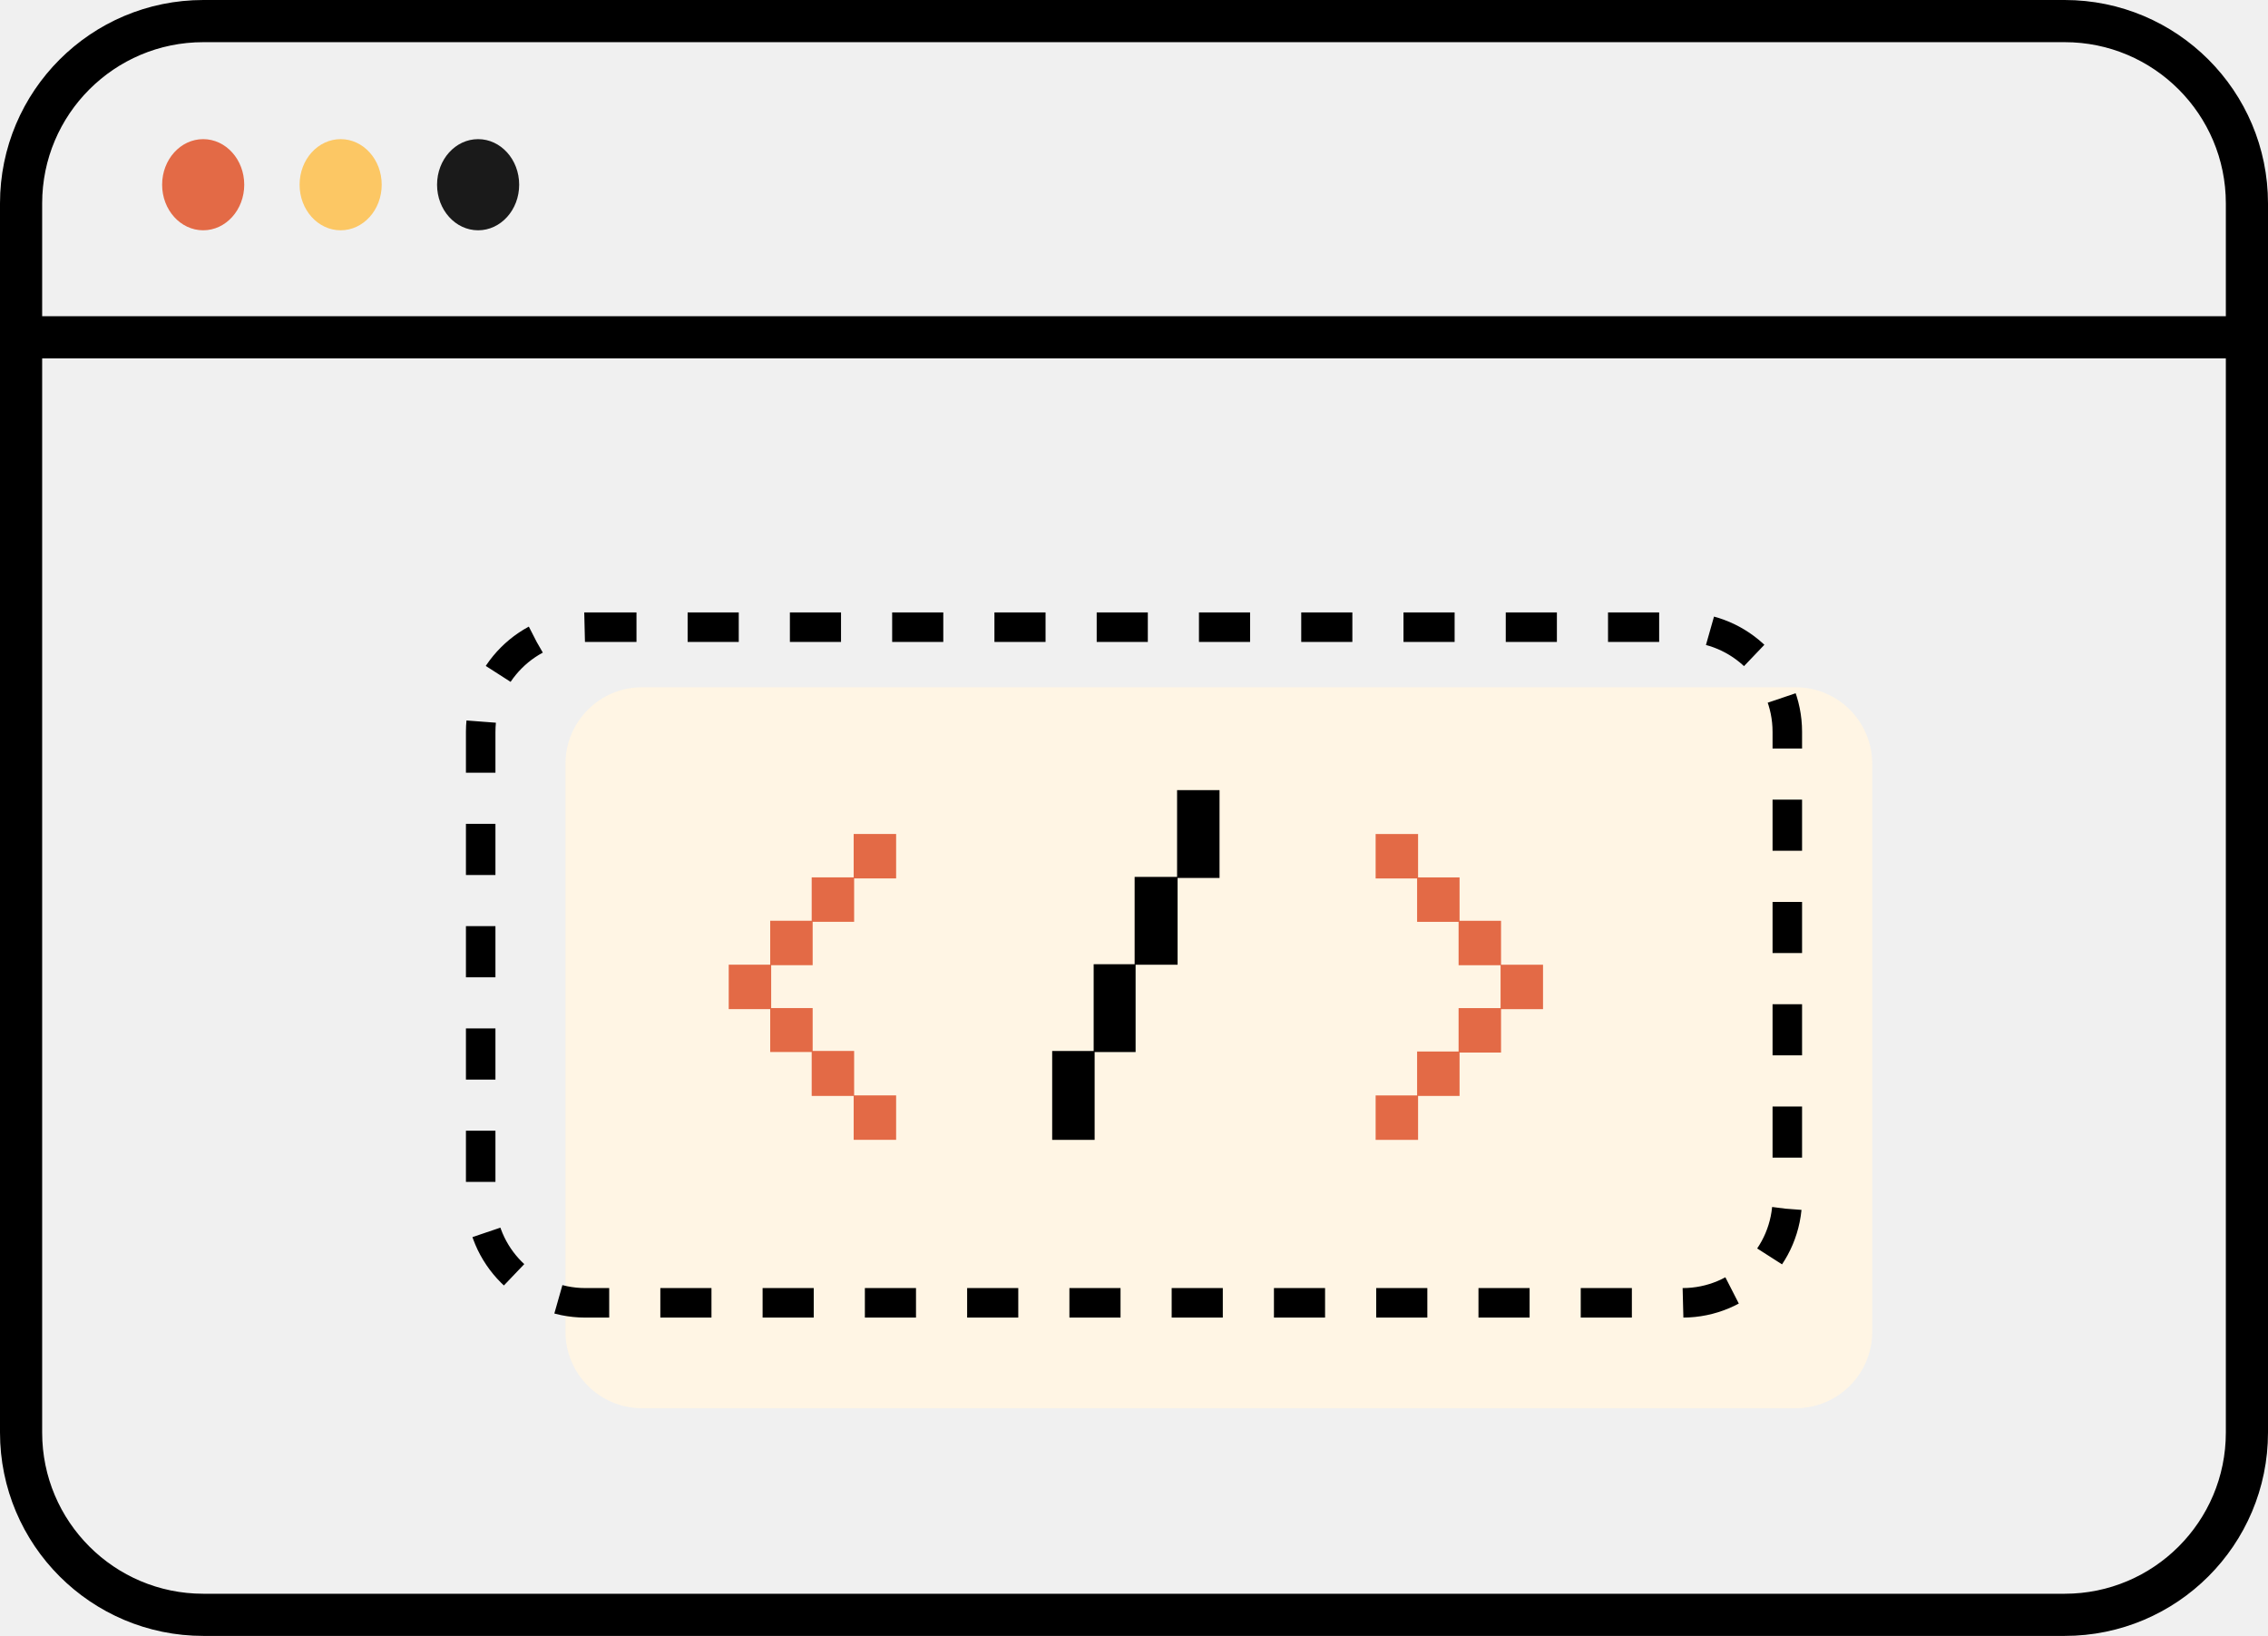
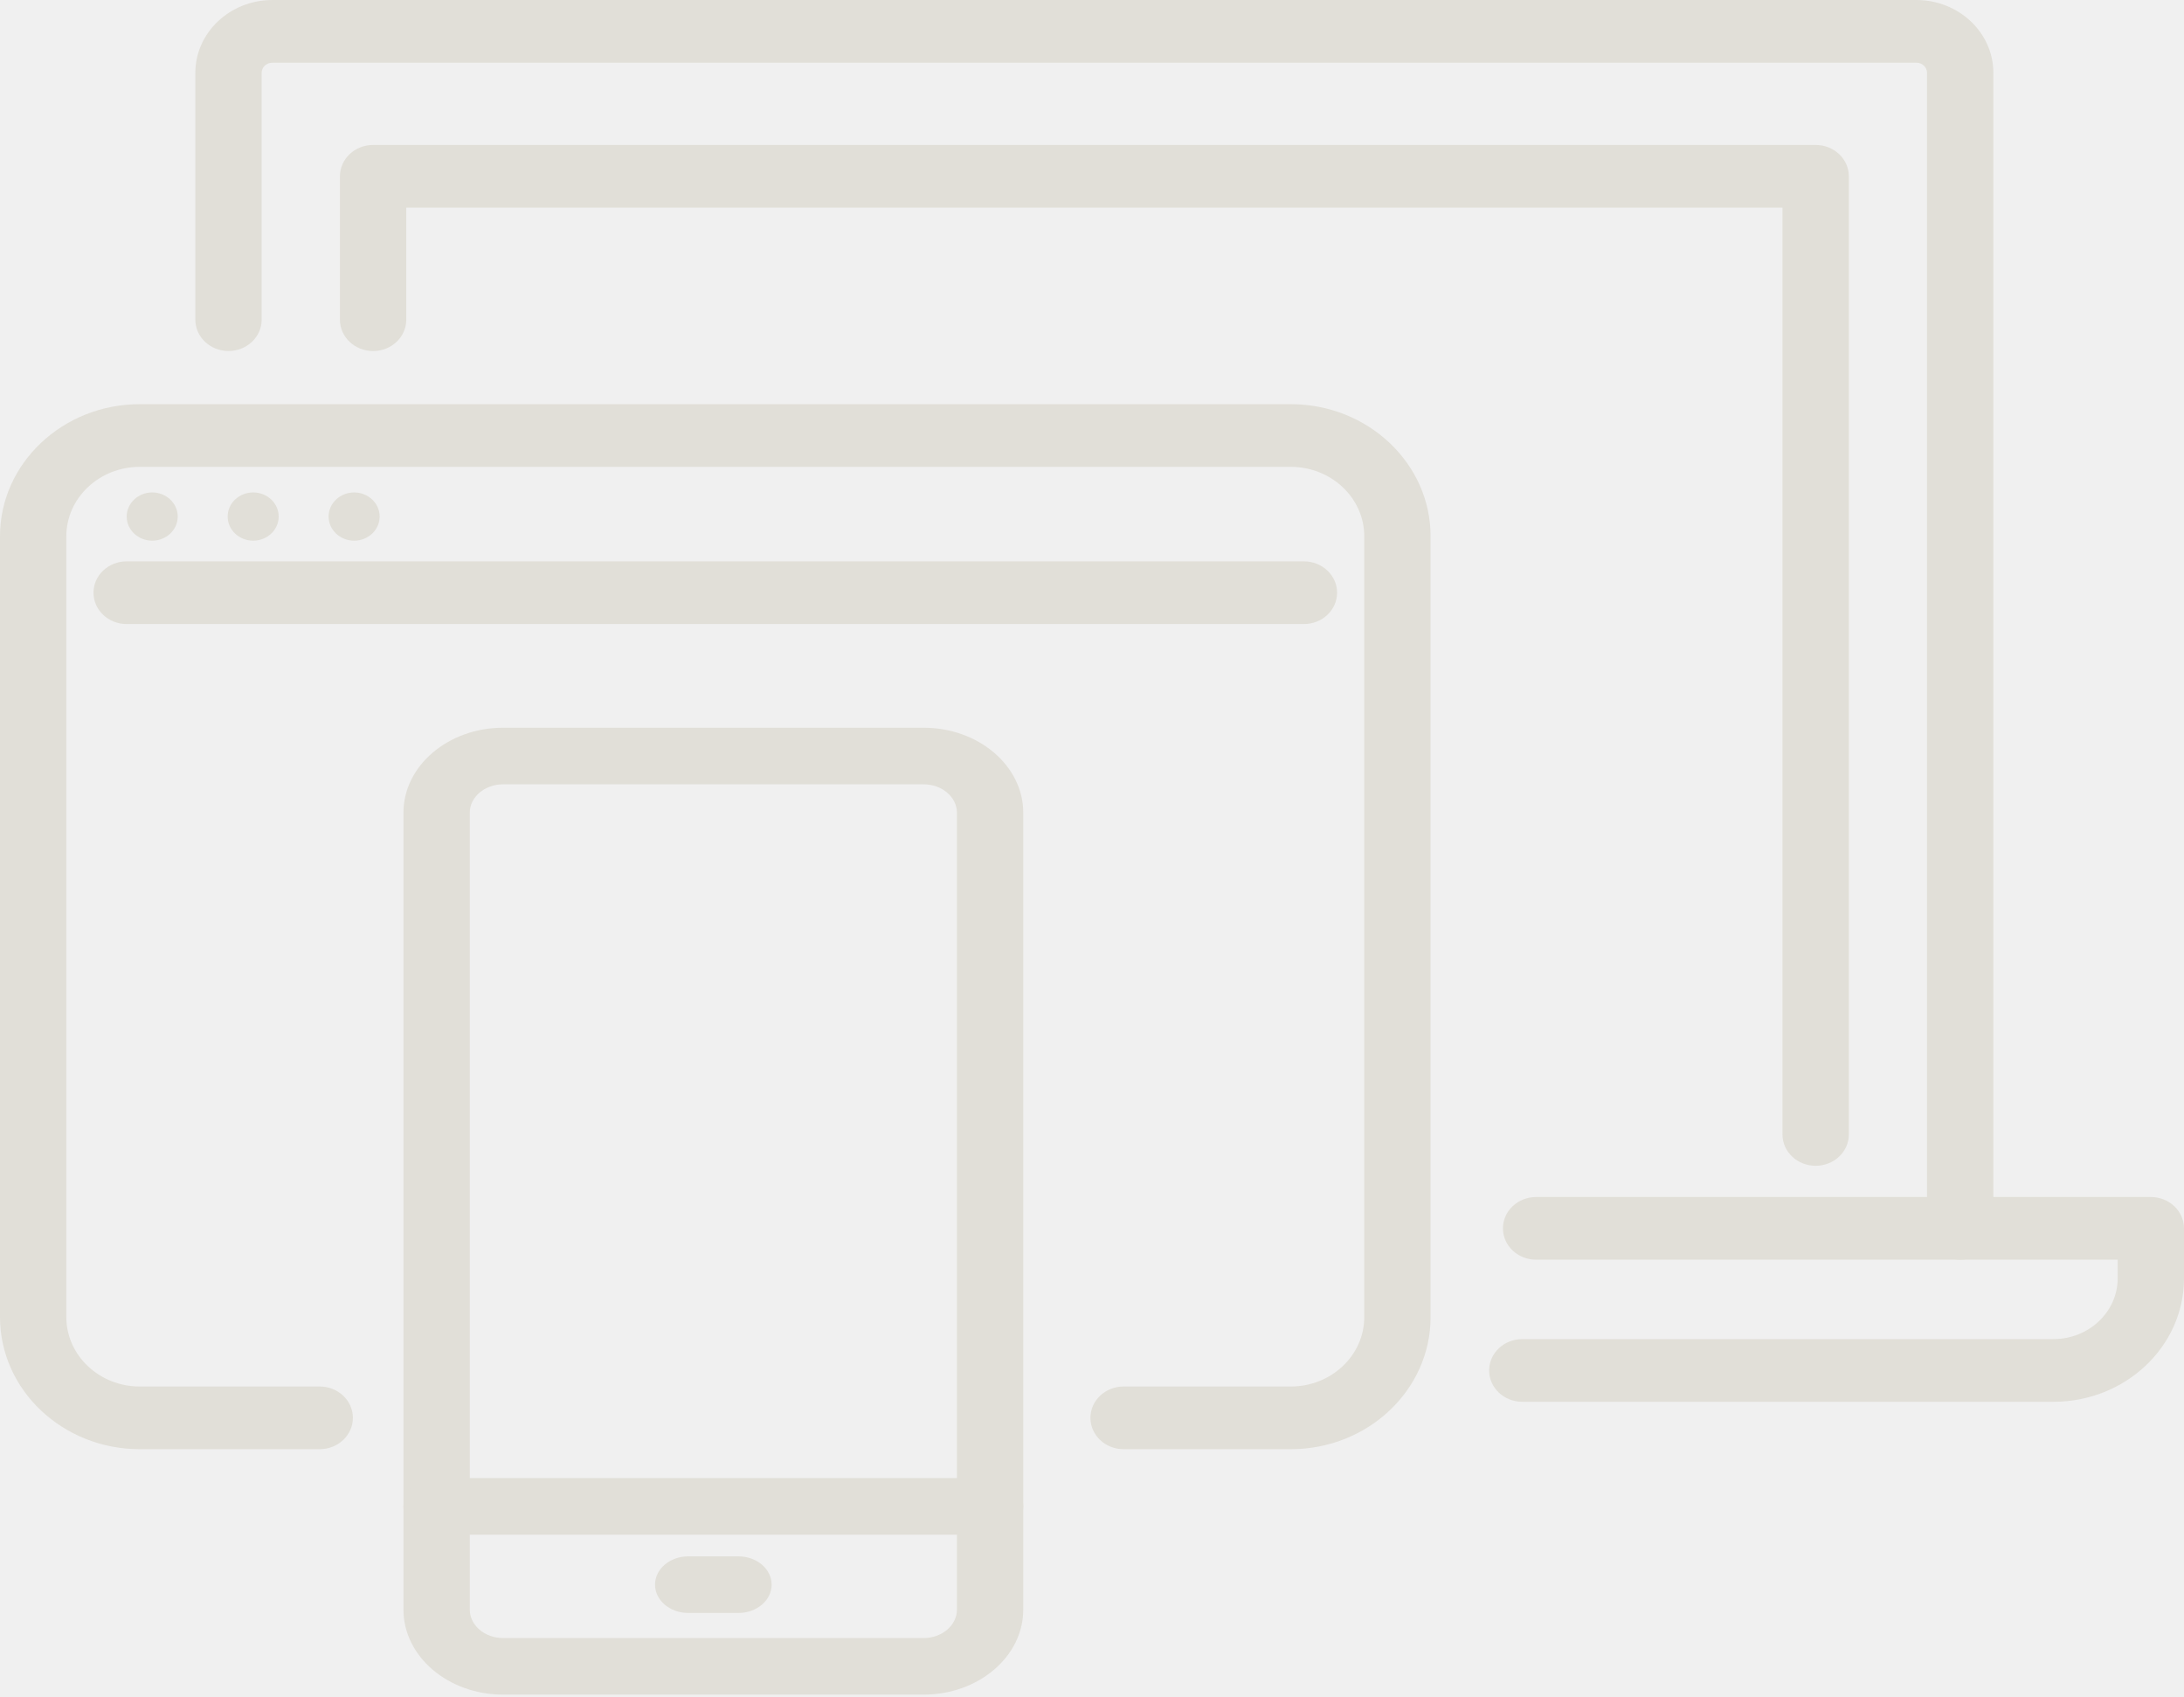
- <svg xmlns="http://www.w3.org/2000/svg" id="Layer_2" data-name="Layer 2" viewBox="0 0 538.02 388" width="150">
+ <svg xmlns="http://www.w3.org/2000/svg" width="452" height="351" viewBox="0 0 452 351" fill="none">
+   <g clip-path="url(#clip0_2133_197)">
+     <path d="M267.153 299.841H232.539C228.75 299.841 225.675 296.936 225.675 293.356C225.675 289.776 228.75 286.871 232.539 286.871H267.153C275.527 286.871 282.346 280.429 282.346 272.517V110.949C282.346 103.037 275.527 96.595 267.153 96.595H28.921C20.547 96.595 13.728 103.037 13.728 110.949V272.517C13.728 280.429 20.547 286.871 28.921 286.871H66.17C69.96 286.871 73.035 289.776 73.035 293.356C73.035 296.936 69.96 299.841 66.17 299.841H28.921C12.978 299.841 0 287.58 0 272.517V110.949C0 95.886 12.978 83.625 28.921 83.625H267.153C283.096 83.625 296.074 95.886 296.074 110.949V272.517C296.074 287.58 283.096 299.841 267.153 299.841Z" fill="#E1DFD8" />
+     <path d="M269.862 129.117H26.212C22.423 129.117 19.348 126.211 19.348 122.632C19.348 119.052 22.423 116.146 26.212 116.146H269.862C273.651 116.146 276.726 119.052 276.726 122.632C276.726 126.211 273.651 129.117 269.862 129.117Z" fill="#E1DFD8" />
+     <path d="M31.502 111.865C34.418 111.865 36.782 109.631 36.782 106.876C36.782 104.12 34.418 101.887 31.502 101.887C28.585 101.887 26.221 104.12 26.221 106.876C26.221 109.631 28.585 111.865 31.502 111.865Z" fill="#E1DFD8" />
+     <path d="M52.396 111.865C55.313 111.865 57.677 109.631 57.677 106.876C57.677 104.12 55.313 101.887 52.396 101.887C49.48 101.887 47.115 104.12 47.115 106.876C47.115 109.631 49.48 111.865 52.396 111.865Z" fill="#E1DFD8" />
+     <path d="M73.291 111.865C76.207 111.865 78.571 109.631 78.571 106.876C78.571 104.12 76.207 101.887 73.291 101.887C70.374 101.887 68.01 104.12 68.01 106.876C68.01 109.631 70.374 111.865 73.291 111.865Z" fill="#E1DFD8" />
+     <path d="M405.681 260.635C401.892 260.635 398.817 257.73 398.817 254.15V15.063C398.817 13.913 397.819 12.97 396.602 12.97H56.369C55.152 12.97 54.154 13.913 54.154 15.063V66.14C54.154 69.72 51.079 72.626 47.29 72.626C43.501 72.626 40.426 69.72 40.426 66.14V15.063C40.435 6.753 47.583 0 56.369 0H396.602C405.397 0 412.545 6.753 412.545 15.063V254.15C412.545 257.73 409.47 260.635 405.681 260.635Z" fill="#E1DFD8" />
+     <path d="M424.974 290.034H315.056C311.267 290.034 308.191 287.129 308.191 283.549C308.191 279.969 311.267 277.064 315.056 277.064H424.974C432.304 277.064 438.272 271.426 438.272 264.5V260.634H317.911C314.122 260.634 311.047 257.729 311.047 254.149C311.047 250.569 314.122 247.664 317.911 247.664H445.136C448.925 247.664 452 250.569 452 254.149V264.5C452 278.585 439.873 290.034 424.974 290.034Z" fill="#E1DFD8" />
+     <path d="M375.763 241.207C371.974 241.207 368.898 238.301 368.898 234.721V42.959H84.082V66.15C84.082 69.73 81.007 72.635 77.218 72.635C73.429 72.635 70.353 69.73 70.353 66.15V36.474C70.353 32.894 73.429 29.988 77.218 29.988H375.772C379.561 29.988 382.636 32.894 382.636 36.474V234.721C382.636 238.301 379.561 241.207 375.772 241.207H375.763Z" fill="#E1DFD8" />
+     <path d="M191.155 350.624H104.118C92.751 350.624 83.498 342.732 83.498 333.038V168.155C83.498 158.46 92.751 150.568 104.118 150.568H191.155C202.522 150.568 211.775 158.46 211.775 168.155V333.038C211.775 342.732 202.522 350.624 191.155 350.624ZM104.118 162.277C100.32 162.277 97.226 164.915 97.226 168.155V333.038C97.226 336.277 100.32 338.915 104.118 338.915H191.155C194.954 338.915 198.047 336.277 198.047 333.038V168.155C198.047 164.915 194.954 162.277 191.155 162.277H104.118Z" fill="#E1DFD8" />
+     <path d="M204.911 317.527H90.362C86.573 317.527 83.498 314.904 83.498 311.673C83.498 308.441 86.573 305.818 90.362 305.818H204.911C208.7 305.818 211.775 308.441 211.775 311.673C211.775 314.904 208.7 317.527 204.911 317.527Z" fill="#E1DFD8" />
+     <path d="M152.835 333.724H142.429C138.64 333.724 135.564 331.102 135.564 327.87C135.564 324.638 138.64 322.016 142.429 322.016H152.835C156.624 322.016 159.699 324.638 159.699 327.87C159.699 331.102 156.624 333.724 152.835 333.724Z" fill="#E1DFD8" />
+   </g>
  <defs>
-     <style>
-       .cls-1 {
-         fill: #E36A46;
-       }
- 
-       .cls-2 {
-         stroke-dasharray: 12.13 12.13;
-         stroke-width: 7px;
-         animation: movingBorder 4s linear infinite
-       }
- 
-       .cls-2, .cls-3 {
-         fill: none;
-         stroke: #000;
-         stroke-miterlimit: 10;
-       }
- 
-       .cls-4 {
-         fill: #fff5e4;
-         animation: moveBg 1s linear infinite;
-       }
- 
-       .cls-3 {
-         stroke-width: 10px;
-       }
- 
-       .cls-5 {
-         fill: #FCC764;
-       }
- 
-       .cls-6 {
-         fill: #1a1a1a;
-       }
- 
-       @keyframes movingBorder {
-         0% {
-           stroke-dashoffset: 0; 
-         }
-         100% {
-           stroke-dashoffset: -50; 
-         }
-       }
- 
-       @keyframes moveBg {
-         0%, 100% {
-           transform: translateX(0);
-         }
-         50% {
-           transform: translateX(10px);
-         }
-       }
-     </style>
+     <clipPath id="clip0_2133_197">
+       <rect width="452" height="351" fill="white" />
+     </clipPath>
  </defs>
-   <g id="Layer_1-2" data-name="Layer 1">
-     <ellipse class="cls-1" cx="48.2" cy="43.81" rx="9.74" ry="10.81" />
-     <ellipse class="cls-5" cx="80.81" cy="43.81" rx="9.74" ry="10.81" />
-     <ellipse class="cls-6" cx="113.42" cy="43.81" rx="9.74" ry="10.81" />
-   </g>
-   <g id="Layer_2-2" data-name="Layer 2">
-     <rect class="cls-3" x="5" y="5" width="528.02" height="378" rx="43.24" ry="43.24" />
-     <line class="cls-3" x1="5.12" y1="80" x2="533.14" y2="80" />
-   </g>
-   <g id="Layer_5" data-name="Layer 5">
-     <rect class="cls-4" x="134.14" y="163" width="310" height="171" rx="18.17" ry="18.17" />
-     <g>
-       <g>
-         <path class="cls-1" d="M202.51,270.35v-10.42h-9.96v-10.42h-9.84v-10.17h-9.84v-10.54h9.84v-10.42h9.84v-10.29h9.96v-10.29h10.07v10.54h-9.96v10.29h-9.84v10.29h-9.84v10.17h9.84v10.17h9.84v10.54h9.96v10.54h-10.07Z" />
-         <path d="M279.35,208.23v20.58h-9.96v20.71h-9.72v20.83h-10.07v-21.08h9.84v-20.58h9.72v-20.71h10.07v-20.58h10.07v20.83h-9.96Z" />
-         <path class="cls-1" d="M356.08,239.35v10.29h-9.84v10.29h-9.84v10.42h-10.07v-10.54h9.84v-10.42h9.84v-10.29h9.96v-10.17h-9.96v-10.29h-9.84v-10.29h-9.84v-10.54h10.07v10.29h9.84v10.29h9.84v10.42h9.96v10.54h-9.96Z" />
-       </g>
-       <rect class="cls-2" x="114.03" y="148.75" width="309.96" height="160.25" rx="24.83" ry="24.83" />
-     </g>
-   </g>
</svg>
